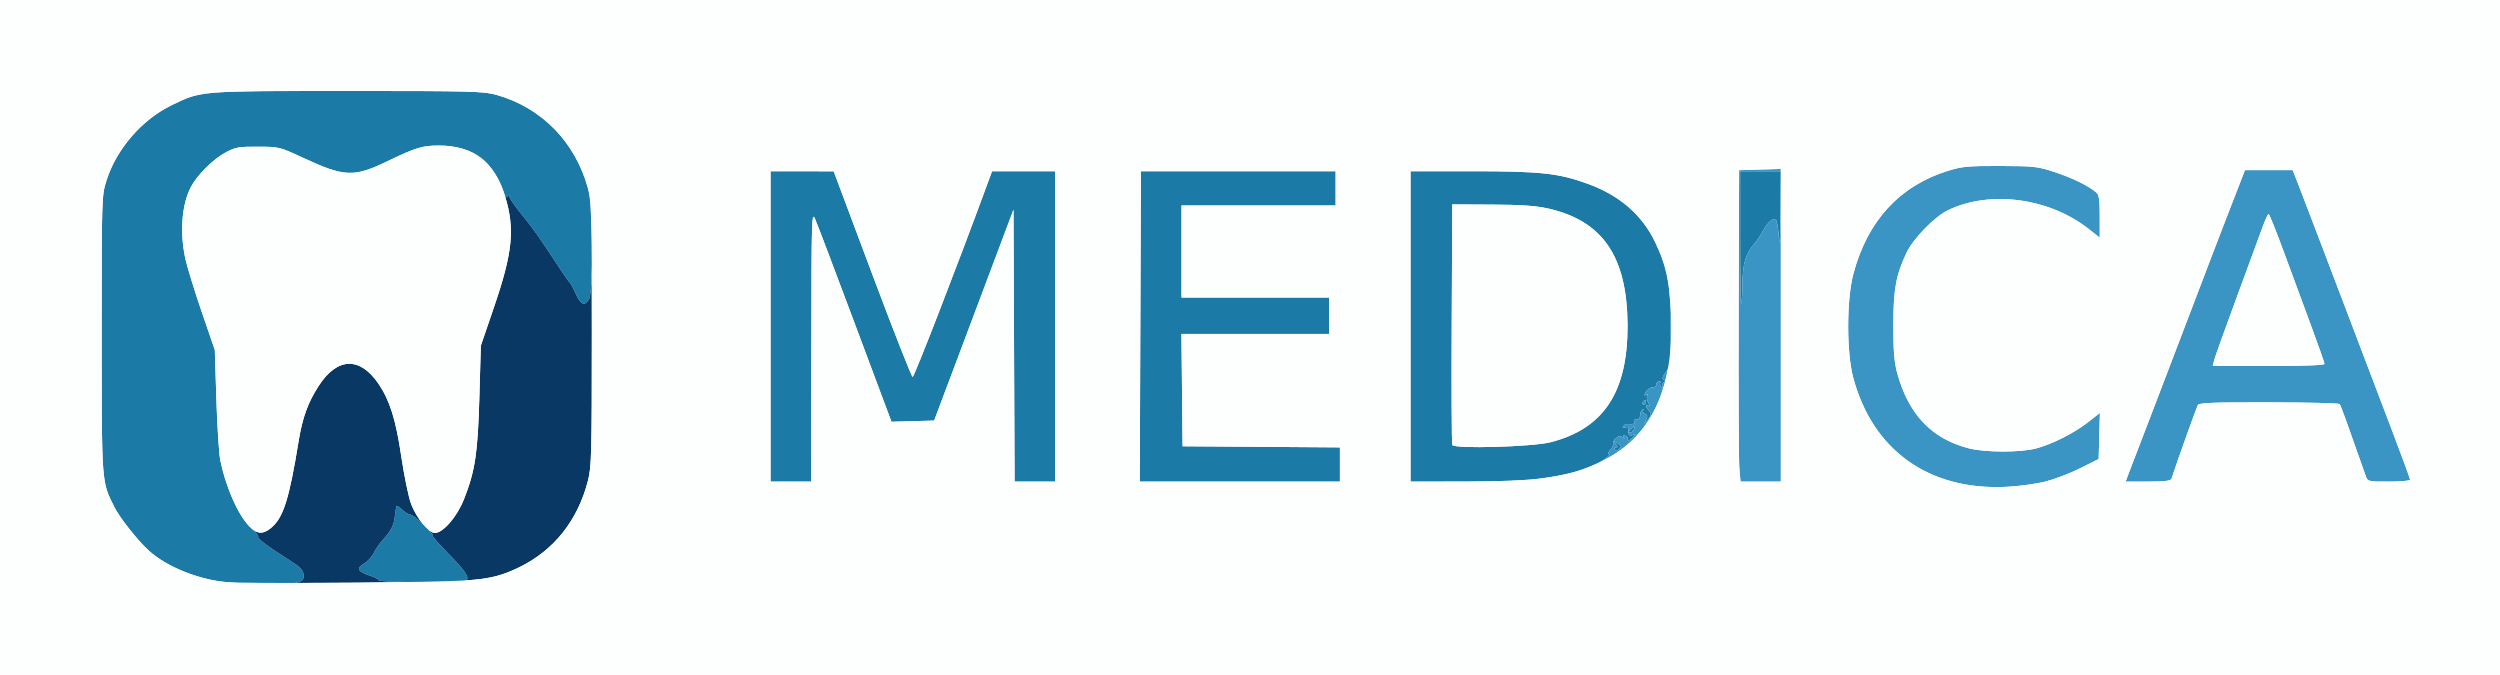
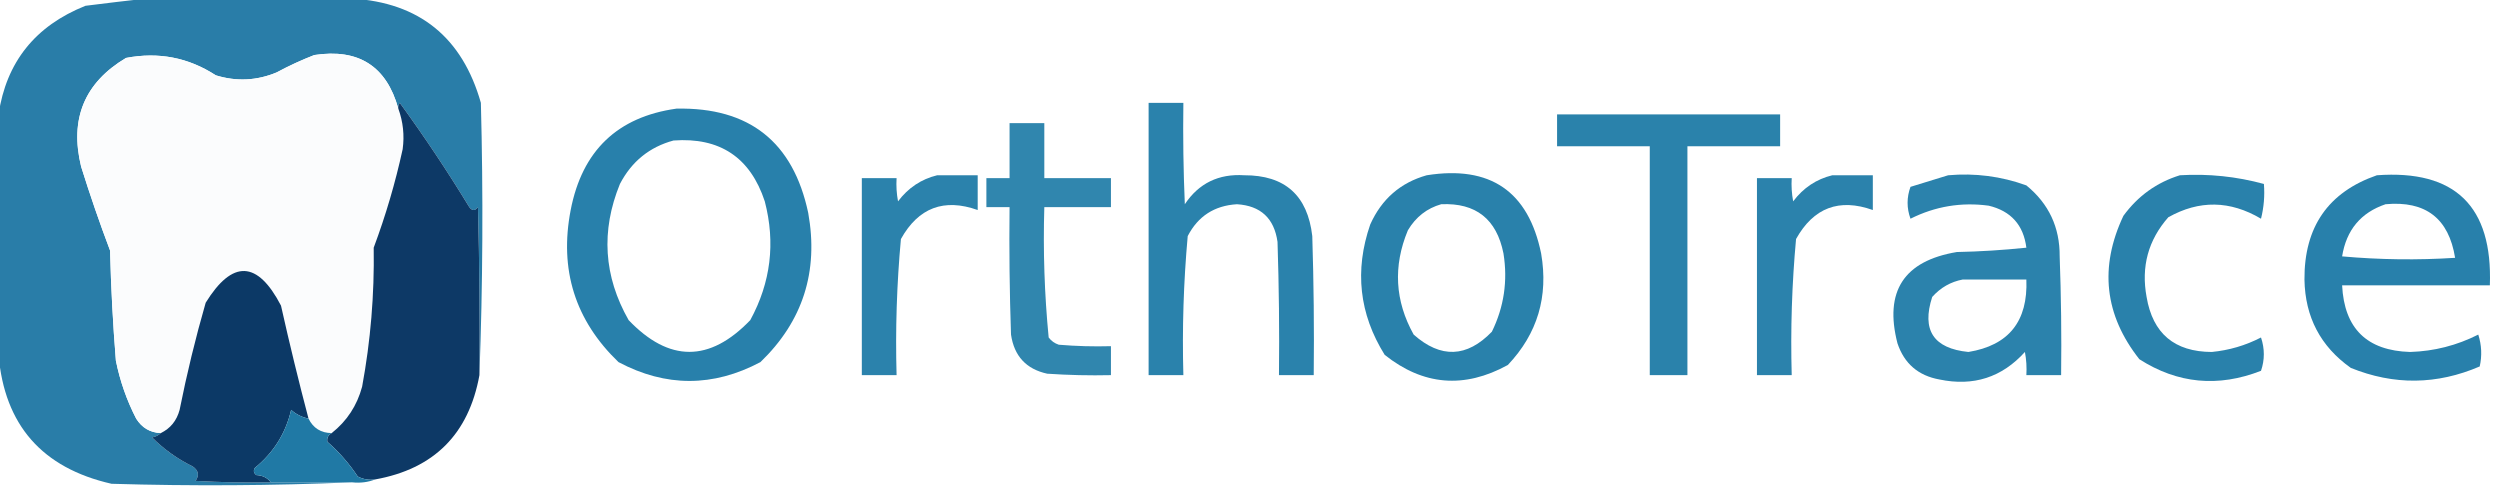
- <svg xmlns="http://www.w3.org/2000/svg" width="1168" height="315" viewBox="0 0 1168 315">
+ <svg xmlns="http://www.w3.org/2000/svg" version="1.1" width="863px" height="169px" style="shape-rendering:geometricPrecision; text-rendering:geometricPrecision; image-rendering:optimizeQuality; fill-rule:evenodd; clip-rule:evenodd">
  <g>
-     <path d="M 139.50 272.00 C136.59,273.11 119.16,273.10 106.00,271.99 C92.84,270.87 77.64,264.71 69.44,257.18 C64.25,252.41 56.08,242.08 53.56,237.13 C52.42,234.86 51.49,233.07 50.73,231.22 C47.50,223.25 47.50,213.97 47.50,160.13 C47.50,158.78 47.50,157.40 47.50,156.00 C47.50,92.06 47.52,91.44 49.73,84.41 C54.36,69.68 66.20,55.96 80.13,49.18 C82.94,47.82 85.13,46.73 87.40,45.86 C96.24,42.50 106.37,42.50 159.28,42.50 L 162.50 42.50 C220.53,42.51 226.01,42.65 232.00,44.34 C253.05,50.27 268.79,66.37 274.69,88.00 C276.96,96.28 277.36,136.00 275.21,139.75 C273.23,143.22 271.29,142.45 269.01,137.28 C267.86,134.69 266.60,132.33 266.21,132.03 C265.82,131.74 263.88,129.02 261.90,126.00 C252.32,111.34 249.24,106.96 243.84,100.33 C240.63,96.38 237.99,92.56 237.98,91.83 C237.97,90.76 237.81,90.75 237.15,91.79 C236.60,92.66 235.98,91.86 235.20,89.29 C233.60,83.92 228.79,76.70 224.86,73.73 C219.98,70.06 212.89,68.00 205.09,68.00 C197.31,68.00 194.34,68.91 180.89,75.38 C165.26,82.90 160.95,82.72 141.62,73.74 C130.61,68.63 130.40,68.58 120.50,68.54 C111.54,68.50 109.98,68.78 105.50,71.17 C99.58,74.33 91.99,81.90 89.10,87.52 C84.93,95.65 83.94,108.29 86.51,120.50 C87.32,124.35 90.77,135.60 94.17,145.50 L 100.36 163.50 L 101.08 186.50 C101.48,199.15 102.30,211.98 102.91,215.00 C105.59,228.22 111.84,241.90 117.48,246.85 C119.47,248.60 120.88,250.38 120.61,250.82 C120.12,251.61 125.13,255.33 135.82,262.10 C140.06,264.78 141.58,266.36 141.82,268.35 C142.07,270.44 141.57,271.21 139.50,272.00 ZM 720.00 223.53 C713.26,224.45 700.45,224.97 684.25,224.98 L 659.00 225.00 L 659.00 80.00 L 687.87 80.00 C719.84,80.00 728.23,80.92 741.87,85.89 C756.83,91.35 767.33,100.51 773.46,113.47 C779.28,125.75 780.45,132.26 780.48,152.67 C780.50,169.90 780.39,170.99 778.28,173.84 C776.68,176.00 776.40,177.01 777.28,177.43 C778.21,177.87 778.22,178.13 777.31,178.56 C776.65,178.88 776.35,179.89 776.65,180.81 C777.10,182.21 777.01,182.25 776.16,181.05 C775.59,180.25 775.39,179.18 775.71,178.67 C776.02,178.16 775.65,177.97 774.89,178.25 C774.13,178.52 773.61,179.26 773.75,179.88 C773.89,180.49 773.12,181.00 772.04,181.00 C770.95,181.00 769.56,181.95 768.94,183.12 C768.04,184.78 768.07,185.07 769.05,184.47 C769.86,183.97 770.06,184.10 769.61,184.82 C769.22,185.45 769.42,186.92 770.05,188.10 C770.85,189.59 770.86,190.03 770.10,189.56 C768.53,188.59 768.74,190.05 770.44,191.93 C771.69,193.32 771.62,193.83 769.87,196.01 C768.04,198.28 767.96,198.30 768.98,196.24 C769.87,194.41 769.79,193.85 768.55,193.38 C767.70,193.06 767.31,192.28 767.67,191.65 C768.04,190.99 767.93,190.86 767.41,191.33 C766.91,191.79 766.44,192.58 766.38,193.08 C766.31,193.59 766.19,194.45 766.12,195.00 C766.06,195.55 765.30,196.00 764.44,196.00 C763.58,196.00 763.16,196.45 763.50,197.00 C764.09,197.96 762.81,198.40 760.33,198.09 C759.68,198.01 758.82,198.49 758.41,199.14 C757.90,199.97 758.20,200.14 759.38,199.69 C760.44,199.28 761.02,199.50 760.92,200.27 C760.56,203.10 761.06,203.92 762.75,203.27 C764.39,202.65 764.39,202.72 762.82,204.31 C761.05,206.10 759.50,206.62 760.44,205.10 C760.74,204.61 760.29,203.94 759.44,203.62 C758.41,203.22 758.13,203.43 758.59,204.26 C759.13,205.20 759.00,205.22 758.04,204.35 C757.09,203.47 756.35,203.57 754.95,204.78 C753.93,205.65 753.35,206.75 753.65,207.24 C753.95,207.73 753.41,209.00 752.44,210.06 C751.48,211.13 751.04,212.00 751.47,212.00 C753.32,212.00 749.36,215.19 745.25,217.01 C737.87,220.27 731.09,222.03 720.00,223.53 ZM 379.07 161.75 L 379.00 225.00 L 360.00 225.00 L 360.00 80.00 L 389.50 80.04 L 407.50 128.08 C417.40,154.49 425.91,176.11 426.40,176.11 C427.13,176.12 447.36,123.88 460.82,87.25 L 463.49 80.00 L 493.00 80.00 L 493.00 225.00 L 474.01 225.00 L 473.76 161.47 L 473.50 97.93 L 454.97 147.22 L 436.43 196.50 L 426.47 196.77 L 416.50 197.05 L 399.57 151.77 C390.26,126.87 381.86,104.70 380.89,102.50 C379.20,98.63 379.14,100.61 379.07,161.75 ZM 678.51 207.88 C679.24,209.80 715.92,208.79 724.43,206.61 C749.26,200.27 760.50,183.20 760.39,152.00 C760.27,119.93 748.82,103.12 723.21,97.40 C717.55,96.13 710.58,95.65 697.00,95.59 L 678.50 95.50 L 678.24 151.00 C678.10,181.52 678.22,207.12 678.51,207.88 ZM 626.00 209.02 L 626.00 225.00 L 532.50 225.00 L 533.03 80.00 L 624.00 80.00 L 624.00 96.00 L 552.00 96.00 L 552.00 139.00 L 621.00 139.00 L 621.00 156.00 L 551.97 156.00 L 552.50 208.50 L 589.25 208.76 ZM 217.36 271.41 C214.96,272.34 177.00,272.10 177.00,271.16 C177.00,270.70 175.19,269.72 172.99,269.00 C167.05,267.04 166.27,265.55 170.02,263.34 C171.73,262.33 173.82,260.06 174.66,258.30 C175.50,256.54 177.28,253.91 178.63,252.46 C182.71,248.05 184.04,245.46 184.50,240.99 C184.75,238.64 185.10,236.56 185.30,236.37 C185.49,236.18 186.69,237.00 187.97,238.19 C189.25,239.38 191.02,240.42 191.90,240.50 C193.60,240.66 203.01,249.66 202.25,250.41 C202.01,250.66 205.27,254.38 209.50,258.68 C217.84,267.17 219.87,270.45 217.36,271.41 ZM 814.09 132.22 C814.02,137.25 813.75,141.59 813.48,141.85 C813.22,142.12 813.00,128.31 813.00,111.17 L 813.00 80.00 L 832.00 80.00 L 831.82 99.25 C831.69,112.38 831.45,115.98 831.07,110.58 C830.76,106.22 830.05,102.53 829.50,102.36 C828.00,101.92 825.72,104.09 823.61,108.00 C822.56,109.93 820.92,112.40 819.96,113.50 C815.58,118.50 814.21,122.87 814.09,132.22 ZM 757.21 208.98 C756.82,209.28 756.21,209.89 755.85,210.33 C755.49,210.77 754.90,210.65 754.54,210.07 C754.18,209.48 754.41,209.00 755.06,209.00 C755.90,209.00 755.84,208.51 754.87,207.34 C753.62,205.82 753.69,205.80 755.71,207.05 C756.93,207.81 757.60,208.68 757.21,208.98 ZM 763.42 200.36 C763.07,201.26 762.38,202.00 761.89,202.00 C760.61,202.00 760.79,201.42 762.52,199.98 C763.80,198.92 763.94,198.99 763.42,200.36 ZM 767.50 188.00 C767.16,188.55 767.36,189.00 767.94,189.00 C768.52,189.00 769.00,188.55 769.00,188.00 C769.00,187.45 768.80,187.00 768.56,187.00 C768.32,187.00 767.84,187.45 767.50,188.00 Z" fill="rgb(28,122,166)" />
-     <path d="M 200.49 247.77 C201.49,248.55 202.41,249.00 203.14,249.00 C207.01,249.00 213.54,241.46 216.77,233.25 C221.99,220.01 223.23,211.84 223.97,185.50 L 224.65 161.50 L 230.80 143.50 C239.58,117.83 240.65,106.89 235.92,91.50 C235.80,91.11 235.67,90.73 235.55,90.35 C236.17,92.07 236.68,92.53 237.15,91.79 C237.81,90.75 237.97,90.76 237.98,91.83 C237.99,92.56 240.63,96.38 243.84,100.33 C249.24,106.96 252.32,111.34 261.90,126.00 C263.88,129.02 265.82,131.74 266.21,132.03 C266.60,132.33 267.86,134.69 269.01,137.28 C271.29,142.45 273.23,143.22 275.21,139.75 C275.85,138.63 276.27,134.29 276.47,128.54 C276.49,136.04 276.50,145.07 276.50,156.00 C276.50,211.86 276.34,218.14 274.71,224.50 C269.95,243.09 258.95,256.99 242.71,264.96 C234.69,268.89 229.02,270.42 217.88,271.14 C219.51,269.89 217.18,266.49 209.50,258.68 C205.27,254.38 202.01,250.66 202.25,250.41 C202.49,250.17 201.72,249.11 200.49,247.77 ZM 139.50 272.00 C141.57,271.21 142.07,270.44 141.82,268.35 C141.58,266.36 140.06,264.78 135.82,262.10 C125.13,255.33 120.12,251.61 120.61,250.82 C120.86,250.42 119.72,248.92 118.02,247.34 C120.94,249.61 123.47,249.32 126.77,246.54 C132.39,241.81 135.11,233.20 139.48,206.32 C141.30,195.13 143.85,188.09 148.91,180.26 C157.55,166.90 168.12,166.52 176.82,179.28 C182.09,187.00 184.96,196.15 187.49,213.36 C188.81,222.32 190.87,232.26 192.07,235.45 C193.31,238.76 195.40,242.21 197.53,244.79 C195.19,242.59 192.70,240.58 191.90,240.50 C191.02,240.42 189.25,239.38 187.97,238.19 C186.69,237.00 185.49,236.18 185.30,236.37 C185.10,236.56 184.75,238.64 184.50,240.99 C184.04,245.46 182.71,248.05 178.63,252.46 C177.28,253.91 175.50,256.54 174.66,258.30 C173.82,260.06 171.73,262.33 170.02,263.34 C166.27,265.55 167.05,267.04 172.99,269.00 C175.19,269.72 177.00,270.70 177.00,271.16 C177.00,271.54 183.34,271.81 191.00,271.93 C174.71,272.20 154.51,272.35 137.79,272.36 C138.56,272.26 139.14,272.14 139.50,272.00 ZM 276.15 101.07 C275.83,95.21 275.33,90.35 274.69,88.00 C273.77,84.62 272.61,81.37 271.22,78.27 C272.61,81.37 273.78,84.61 274.71,88.00 C275.46,90.72 275.90,93.47 276.15,101.07 ZM 228.43 77.27 C225.72,74.20 222.48,71.91 218.69,70.37 C220.99,71.26 223.07,72.39 224.86,73.73 C226.01,74.60 227.23,75.83 228.43,77.27 ZM 235.35 89.75 C234.60,87.59 233.76,85.60 232.81,83.77 C233.85,85.67 234.69,87.57 235.20,89.29 C235.25,89.45 235.30,89.60 235.35,89.75 ZM 88.24 267.91 C80.84,265.20 74.04,261.41 69.44,257.18 C74.03,261.40 80.83,265.20 88.24,267.91 Z" fill="rgb(9,56,101)" />
-     <path d="M 1014.48 223.75 C1014.18,224.64 1011.08,225.00 1003.58,225.00 L 993.09 225.00 L 995.45 218.75 C996.75,215.31 1002.15,201.25 1007.44,187.50 C1012.73,173.75 1020.63,153.05 1025.00,141.50 C1029.37,129.95 1036.52,111.28 1040.89,100.00 L 1048.84 79.50 L 1071.16 79.50 L 1074.67 88.50 C1076.60,93.45 1081.24,105.60 1084.99,115.50 C1092.50,135.33 1102.98,162.87 1116.90,199.38 C1121.90,212.52 1126.00,223.66 1126.00,224.13 C1126.00,224.61 1121.54,225.00 1116.10,225.00 C1106.20,225.00 1106.20,225.00 1105.23,222.25 C1096.11,196.26 1093.61,189.38 1093.07,188.77 C1092.72,188.36 1077.86,188.01 1060.05,187.97 C1034.58,187.92 1027.50,188.19 1026.87,189.20 C1026.27,190.19 1017.50,214.60 1014.48,223.75 ZM 955.63 224.98 C951.30,226.08 942.98,227.20 937.13,227.47 C901.13,229.12 874.95,210.41 865.84,176.50 C862.67,164.69 862.69,140.05 865.88,128.00 C872.45,103.25 887.44,86.87 910.00,79.84 C916.66,77.76 919.40,77.51 934.50,77.55 C950.40,77.59 952.05,77.78 960.00,80.41 C968.23,83.14 975.65,86.76 979.25,89.82 C980.70,91.05 981.00,93.01 981.00,101.18 L 981.00 111.05 L 975.94 107.05 C957.47,92.45 929.78,88.73 910.09,98.21 C903.89,101.19 893.92,111.41 890.77,118.00 C885.81,128.39 884.57,135.15 884.56,152.00 C884.55,163.63 884.98,169.12 886.29,174.00 C891.51,193.43 902.35,204.93 919.72,209.43 C927.46,211.43 943.75,211.48 951.29,209.51 C958.75,207.57 969.28,202.22 975.83,197.04 L 981.07 192.90 L 980.78 203.67 L 980.50 214.44 L 972.00 218.71 C967.33,221.06 959.96,223.88 955.63,224.98 ZM 832.00 225.00 L 813.16 225.00 L 812.62 218.75 C812.33,215.31 812.18,182.57 812.30,146.00 L 812.50 79.50 L 822.25 79.21 L 832.00 78.93 L 832.00 225.00 ZM 1034.47 168.26 L 1033.78 171.00 L 1059.89 171.00 C1076.17,171.00 1086.00,170.63 1086.00,170.03 C1086.00,169.49 1083.12,161.28 1079.60,151.78 C1076.08,142.27 1070.34,126.74 1066.85,117.25 C1063.36,107.76 1060.23,100.00 1059.89,100.00 C1059.55,100.00 1058.25,102.81 1057.01,106.25 C1055.77,109.69 1050.35,124.43 1044.96,139.01 C1039.57,153.58 1034.85,166.75 1034.47,168.26 ZM 814.09 132.22 C814.21,122.87 815.58,118.50 819.96,113.50 C820.92,112.40 822.56,109.93 823.61,108.00 C825.72,104.09 828.00,101.92 829.50,102.36 C830.05,102.53 830.76,106.22 831.07,110.58 C831.45,115.98 831.69,112.38 831.82,99.25 L 832.00 80.00 L 813.00 80.00 L 813.00 111.17 C813.00,128.31 813.22,142.12 813.48,141.85 C813.75,141.59 814.02,137.25 814.09,132.22 ZM 776.88 181.91 C771.99,197.42 762.55,208.56 748.55,215.37 C748.21,215.53 747.87,215.70 747.53,215.86 C750.65,214.09 752.97,212.00 751.47,212.00 C751.04,212.00 751.48,211.13 752.44,210.06 C753.41,209.00 753.95,207.73 753.65,207.24 C753.35,206.75 753.93,205.65 754.95,204.78 C756.35,203.57 757.09,203.47 758.04,204.35 C759.00,205.22 759.13,205.20 758.59,204.26 C758.13,203.43 758.41,203.22 759.44,203.62 C760.29,203.94 760.74,204.61 760.44,205.10 C759.50,206.62 761.05,206.10 762.82,204.31 C764.39,202.72 764.39,202.65 762.75,203.27 C761.06,203.92 760.56,203.10 760.92,200.27 C761.02,199.50 760.44,199.28 759.38,199.69 C758.20,200.14 757.90,199.97 758.41,199.14 C758.82,198.49 759.68,198.01 760.33,198.09 C762.81,198.40 764.09,197.96 763.50,197.00 C763.16,196.45 763.58,196.00 764.44,196.00 C765.30,196.00 766.06,195.55 766.12,195.00 C766.19,194.45 766.31,193.59 766.38,193.08 C766.44,192.58 766.91,191.79 767.41,191.33 C767.93,190.86 768.04,190.99 767.67,191.65 C767.31,192.28 767.70,193.06 768.55,193.38 C769.79,193.85 769.87,194.41 768.98,196.24 C767.96,198.30 768.04,198.28 769.87,196.01 C771.62,193.83 771.69,193.32 770.44,191.93 C768.74,190.05 768.53,188.59 770.10,189.56 C770.86,190.03 770.85,189.59 770.05,188.10 C769.42,186.92 769.22,185.45 769.61,184.82 C770.06,184.10 769.86,183.97 769.05,184.47 C768.07,185.07 768.04,184.78 768.94,183.12 C769.56,181.95 770.95,181.00 772.04,181.00 C773.12,181.00 773.89,180.49 773.75,179.88 C773.61,179.26 774.13,178.52 774.89,178.25 C775.65,177.97 776.02,178.16 775.71,178.67 C775.39,179.18 775.59,180.25 776.16,181.05 C776.57,181.63 776.81,181.92 776.88,181.91 ZM 779.22 172.39 C778.62,175.69 777.85,178.83 776.91,181.81 C776.91,181.66 776.81,181.33 776.65,180.81 C776.35,179.89 776.65,178.88 777.31,178.56 C778.22,178.13 778.21,177.87 777.28,177.43 C776.40,177.01 776.68,176.00 778.28,173.84 C778.65,173.34 778.96,172.89 779.22,172.39 ZM 757.21 208.98 C757.60,208.68 756.93,207.81 755.71,207.05 C753.69,205.80 753.62,205.82 754.87,207.34 C755.84,208.51 755.90,209.00 755.06,209.00 C754.41,209.00 754.18,209.48 754.54,210.07 C754.90,210.65 755.49,210.77 755.85,210.33 C756.21,209.89 756.82,209.28 757.21,208.98 ZM 780.01 137.06 C780.31,139.79 780.52,142.73 780.68,146.00 C780.97,152.07 780.88,157.78 780.43,163.14 C780.48,160.53 780.48,157.14 780.48,152.67 C780.47,146.32 780.35,141.31 780.01,137.06 ZM 763.42 200.36 C763.94,198.99 763.80,198.92 762.52,199.98 C760.79,201.42 760.61,202.00 761.89,202.00 C762.38,202.00 763.07,201.26 763.42,200.36 ZM 767.50 188.00 C767.84,187.45 768.32,187.00 768.56,187.00 C768.80,187.00 769.00,187.45 769.00,188.00 C769.00,188.55 768.52,189.00 767.94,189.00 C767.36,189.00 767.16,188.55 767.50,188.00 ZM 720.00 223.53 C724.58,222.91 728.42,222.25 731.88,221.45 C728.44,222.25 724.62,222.90 720.00,223.53 Z" fill="rgb(59,149,196)" />
-     <path d="M 0.00 157.50 L 0.00 0.00 L 584.00 0.00 L 1168.00 0.00 L 1168.00 157.50 L 1168.00 315.00 L 584.00 315.00 L 0.00 315.00 L 0.00 157.50 ZM 210.50 271.48 C226.85,270.94 233.10,269.67 242.71,264.96 C258.95,256.99 269.95,243.09 274.71,224.50 C276.34,218.14 276.50,211.86 276.50,156.00 C276.50,99.99 276.34,93.92 274.71,88.00 C268.74,66.32 253.04,50.27 232.00,44.34 C226.01,42.65 220.53,42.51 162.50,42.50 C92.75,42.50 94.08,42.39 80.13,49.18 C66.20,55.96 54.36,69.68 49.73,84.41 C47.52,91.44 47.50,92.06 47.50,156.00 C47.50,226.59 47.37,224.91 53.56,237.13 C56.08,242.08 64.25,252.41 69.44,257.18 C77.65,264.73 92.88,270.89 106.00,271.96 C114.77,272.68 183.97,272.36 210.50,271.48 ZM 955.63 224.98 C959.96,223.88 967.33,221.06 972.00,218.71 L 980.50 214.44 L 980.78 203.67 L 981.07 192.90 L 975.83 197.04 C969.28,202.22 958.75,207.57 951.29,209.51 C943.75,211.48 927.46,211.43 919.72,209.43 C902.35,204.93 891.51,193.43 886.29,174.00 C884.98,169.12 884.55,163.63 884.56,152.00 C884.57,135.15 885.81,128.39 890.77,118.00 C893.92,111.41 903.89,101.19 910.09,98.21 C929.78,88.73 957.47,92.45 975.94,107.05 L 981.00 111.05 L 981.00 101.18 C981.00,93.01 980.70,91.05 979.25,89.82 C975.65,86.76 968.23,83.14 960.00,80.41 C952.05,77.78 950.40,77.59 934.50,77.55 C919.40,77.51 916.66,77.76 910.00,79.84 C887.44,86.87 872.45,103.25 865.88,128.00 C862.69,140.05 862.67,164.69 865.84,176.50 C874.95,210.41 901.13,229.12 937.13,227.47 C942.98,227.20 951.30,226.08 955.63,224.98 ZM 379.07 161.75 C379.14,100.61 379.20,98.63 380.89,102.50 C381.86,104.70 390.26,126.87 399.57,151.77 L 416.50 197.05 L 426.47 196.77 L 436.43 196.50 L 454.97 147.22 L 473.50 97.93 L 473.76 161.47 L 474.01 225.00 L 483.51 225.00 L 493.00 225.00 L 493.00 152.50 L 493.00 80.00 L 478.24 80.00 L 463.49 80.00 L 460.82 87.25 C447.36,123.88 427.13,176.12 426.40,176.11 C425.91,176.11 417.40,154.49 407.50,128.08 L 389.50 80.04 L 374.75 80.02 L 360.00 80.00 L 360.00 152.50 L 360.00 225.00 L 369.50 225.00 L 379.00 225.00 L 379.07 161.75 ZM 626.00 217.01 L 626.00 209.02 L 589.25 208.76 L 552.50 208.50 L 552.23 182.25 L 551.97 156.00 L 586.48 156.00 L 621.00 156.00 L 621.00 147.50 L 621.00 139.00 L 586.50 139.00 L 552.00 139.00 L 552.00 117.50 L 552.00 96.00 L 588.00 96.00 L 624.00 96.00 L 624.00 88.00 L 624.00 80.00 L 578.51 80.00 L 533.03 80.00 L 532.76 152.50 L 532.50 225.00 L 579.25 225.00 L 626.00 225.00 L 626.00 217.01 ZM 720.00 223.53 C732.56,221.82 739.13,219.95 748.55,215.37 C771.67,204.13 782.35,181.08 780.68,146.00 C779.99,131.64 778.17,123.42 773.46,113.47 C767.33,100.52 756.84,91.36 741.87,85.89 C728.23,80.92 719.84,80.00 687.87,80.00 L 659.00 80.00 L 659.00 152.50 L 659.00 225.00 L 684.25 224.98 C700.45,224.97 713.26,224.45 720.00,223.53 ZM 832.00 151.96 L 832.00 78.93 L 822.25 79.21 L 812.50 79.50 L 812.30 146.00 C812.18,182.57 812.33,215.31 812.62,218.75 L 813.16 225.00 L 822.58 225.00 L 832.00 225.00 L 832.00 151.96 ZM 1014.48 223.75 C1017.50,214.60 1026.27,190.19 1026.87,189.20 C1027.50,188.19 1034.58,187.92 1060.05,187.97 C1077.86,188.01 1092.72,188.36 1093.07,188.77 C1093.61,189.38 1096.11,196.26 1105.23,222.25 C1106.20,225.00 1106.20,225.00 1116.10,225.00 C1121.54,225.00 1126.00,224.61 1126.00,224.13 C1126.00,223.66 1121.90,212.52 1116.90,199.38 C1102.98,162.87 1092.50,135.33 1084.99,115.50 C1081.24,105.60 1076.60,93.45 1074.67,88.50 L 1071.16 79.50 L 1060.00 79.50 L 1048.84 79.50 L 1040.89 100.00 C1036.52,111.28 1029.37,129.95 1025.00,141.50 C1020.63,153.05 1012.73,173.75 1007.44,187.50 C1002.15,201.25 996.75,215.31 995.45,218.75 L 993.09 225.00 L 1003.58 225.00 C1011.08,225.00 1014.18,224.64 1014.48,223.75 ZM 116.30 245.75 C111.02,240.20 105.40,227.29 102.91,215.00 C102.30,211.98 101.48,199.15 101.08,186.50 L 100.36 163.50 L 94.17 145.50 C90.77,135.60 87.32,124.35 86.51,120.50 C83.94,108.29 84.93,95.65 89.10,87.52 C91.99,81.90 99.58,74.33 105.50,71.17 C109.98,68.78 111.54,68.50 120.50,68.54 C130.40,68.58 130.61,68.63 141.62,73.74 C160.95,82.72 165.26,82.90 180.89,75.38 C194.34,68.91 197.31,68.00 205.09,68.00 C221.11,68.00 231.01,75.55 235.92,91.50 C240.65,106.89 239.58,117.83 230.80,143.50 L 224.65 161.50 L 223.97 185.50 C223.23,211.84 221.99,220.01 216.77,233.25 C213.54,241.46 207.01,249.00 203.14,249.00 C200.25,249.00 194.51,241.97 192.07,235.45 C190.87,232.26 188.81,222.32 187.49,213.36 C184.96,196.15 182.09,187.00 176.82,179.28 C168.12,166.52 157.55,166.90 148.91,180.26 C143.85,188.09 141.30,195.13 139.48,206.32 C135.11,233.20 132.39,241.81 126.77,246.54 C122.84,249.85 120.00,249.64 116.30,245.75 ZM 678.51 207.88 C678.22,207.12 678.10,181.52 678.24,151.00 L 678.50 95.50 L 697.00 95.59 C710.58,95.65 717.55,96.13 723.21,97.40 C748.82,103.12 760.27,119.93 760.39,152.00 C760.50,183.20 749.26,200.27 724.43,206.61 C715.92,208.79 679.24,209.80 678.51,207.88 ZM 1034.47 168.26 C1034.85,166.75 1039.57,153.58 1044.96,139.01 C1050.35,124.43 1055.77,109.69 1057.01,106.25 C1058.25,102.81 1059.55,100.00 1059.89,100.00 C1060.23,100.00 1063.36,107.76 1066.85,117.25 C1070.34,126.74 1076.08,142.27 1079.60,151.78 C1083.12,161.28 1086.00,169.49 1086.00,170.03 C1086.00,170.63 1076.17,171.00 1059.89,171.00 L 1033.78 171.00 L 1034.47 168.26 Z" fill="rgb(253,254,254)" />
+     <path style="opacity:1" fill="#297da8" d="M 50.5,-0.5 C 74.167,-0.5 97.833,-0.5 121.5,-0.5C 144.746,0.897 159.579,12.897 166,35.5C 166.831,67.003 166.664,98.336 165.5,129.5C 165.667,110.164 165.5,90.831 165,71.5C 164,72.833 163,72.833 162,71.5C 154.508,59.19 146.508,47.19 138,35.5C 137.536,36.094 137.369,36.761 137.5,37.5C 133.429,22.838 123.763,16.671 108.5,19C 104.016,20.743 99.683,22.743 95.5,25C 88.625,27.867 81.625,28.201 74.5,26C 65.047,19.854 54.714,17.854 43.5,20C 29.15,28.552 23.983,41.052 28,57.5C 31.045,67.258 34.378,76.925 38,86.5C 38.309,99.187 38.975,111.854 40,124.5C 41.421,131.532 43.754,138.199 47,144.5C 48.995,147.675 51.828,149.342 55.5,149.5C 54.737,150.268 53.737,150.768 52.5,151C 56.61,155.109 61.276,158.443 66.5,161C 68.527,162.396 68.86,164.062 67.5,166C 76.16,166.5 84.827,166.666 93.5,166.5C 102.833,166.5 112.167,166.5 121.5,166.5C 94.003,167.664 66.336,167.83 38.5,167C 14.537,161.55 1.537,146.716 -0.5,122.5C -0.5,94.833 -0.5,67.167 -0.5,39.5C 2.167,21.422 12.167,8.921 29.5,2C 36.64,1.098 43.64,0.265 50.5,-0.5 Z" />
+   </g>
+   <g>
+     <path style="opacity:1" fill="#fbfcfd" d="M 137.5,37.5 C 139.151,42.041 139.651,46.707 139,51.5C 136.479,63.065 133.145,74.398 129,85.5C 129.263,101.653 127.929,117.653 125,133.5C 123.245,140.019 119.745,145.352 114.5,149.5C 110.8,149.464 108.133,147.797 106.5,144.5C 103.091,131.574 99.924,118.574 97,105.5C 88.888,89.911 80.222,89.578 71,104.5C 67.503,116.637 64.503,128.97 62,141.5C 60.988,145.236 58.821,147.903 55.5,149.5C 51.828,149.342 48.995,147.675 47,144.5C 43.754,138.199 41.421,131.532 40,124.5C 38.975,111.854 38.309,99.187 38,86.5C 34.378,76.925 31.045,67.258 28,57.5C 23.983,41.052 29.15,28.552 43.5,20C 54.714,17.854 65.047,19.854 74.5,26C 81.625,28.201 88.625,27.867 95.5,25C 99.683,22.743 104.016,20.743 108.5,19C 123.763,16.671 133.429,22.838 137.5,37.5 Z" />
+   </g>
+   <g>
+     <path style="opacity:0.93" fill="#1b79a6" d="M 396.5,35.5 C 400.5,35.5 404.5,35.5 408.5,35.5C 408.333,47.171 408.5,58.838 409,70.5C 413.825,63.269 420.659,59.935 429.5,60.5C 443.556,60.456 451.39,67.456 453,81.5C 453.5,97.496 453.667,113.497 453.5,129.5C 449.5,129.5 445.5,129.5 441.5,129.5C 441.667,114.163 441.5,98.83 441,83.5C 439.851,75.35 435.184,71.017 427,70.5C 419.206,70.974 413.539,74.64 410,81.5C 408.562,97.443 408.062,113.443 408.5,129.5C 404.5,129.5 400.5,129.5 396.5,129.5C 396.5,98.167 396.5,66.833 396.5,35.5 Z" />
+   </g>
+   <g>
+     <path style="opacity:0.945" fill="#1c79a6" d="M 233.5,37.5 C 258.637,36.977 273.803,48.977 279,73.5C 282.632,93.747 277.132,110.914 262.5,125C 246.167,133.667 229.833,133.667 213.5,125C 198.515,110.583 193.015,93.083 197,72.5C 200.96,52.036 213.126,40.369 233.5,37.5 Z M 232.5,48.5 C 248.498,47.342 258.998,54.342 264,69.5C 267.741,83.832 266.074,97.498 259,110.5C 244.97,125.117 230.97,125.117 217,110.5C 208.388,95.365 207.388,79.698 214,63.5C 218.046,55.746 224.213,50.746 232.5,48.5 Z" />
+   </g>
+   <g>
+     <path style="opacity:1" fill="#0d3966" d="M 165.5,129.5 C 161.809,149.858 149.809,161.858 129.5,165.5C 127.396,165.799 125.396,165.466 123.5,164.5C 120.559,160.056 117.059,156.056 113,152.5C 112.761,151.212 113.261,150.212 114.5,149.5C 119.745,145.352 123.245,140.019 125,133.5C 127.929,117.653 129.263,101.653 129,85.5C 133.145,74.398 136.479,63.065 139,51.5C 139.651,46.707 139.151,42.041 137.5,37.5C 137.369,36.761 137.536,36.094 138,35.5C 146.508,47.19 154.508,59.19 162,71.5C 163,72.833 164,72.833 165,71.5C 165.5,90.831 165.667,110.164 165.5,129.5 Z" />
+   </g>
+   <g>
+     <path style="opacity:0.932" fill="#1b79a5" d="M 537.5,39.5 C 563.167,39.5 588.833,39.5 614.5,39.5C 614.5,43.167 614.5,46.833 614.5,50.5C 603.833,50.5 593.167,50.5 582.5,50.5C 582.5,76.833 582.5,103.167 582.5,129.5C 578.167,129.5 573.833,129.5 569.5,129.5C 569.5,103.167 569.5,76.833 569.5,50.5C 558.833,50.5 548.167,50.5 537.5,50.5C 537.5,46.833 537.5,43.167 537.5,39.5 Z" />
+   </g>
+   <g>
+     <path style="opacity:0.905" fill="#1b79a6" d="M 348.5,42.5 C 352.5,42.5 356.5,42.5 360.5,42.5C 360.5,48.833 360.5,55.167 360.5,61.5C 368.167,61.5 375.833,61.5 383.5,61.5C 383.5,64.833 383.5,68.167 383.5,71.5C 375.833,71.5 368.167,71.5 360.5,71.5C 360.049,86.572 360.549,101.572 362,116.5C 362.903,117.701 364.069,118.535 365.5,119C 371.491,119.499 377.491,119.666 383.5,119.5C 383.5,122.833 383.5,126.167 383.5,129.5C 376.159,129.666 368.826,129.5 361.5,129C 354.253,127.418 350.086,122.918 349,115.5C 348.5,100.837 348.333,86.171 348.5,71.5C 345.833,71.5 343.167,71.5 340.5,71.5C 340.5,68.167 340.5,64.833 340.5,61.5C 343.167,61.5 345.833,61.5 348.5,61.5C 348.5,55.167 348.5,48.833 348.5,42.5 Z" />
+   </g>
+   <g>
+     <path style="opacity:0.926" fill="#1b79a6" d="M 323.5,60.5 C 328.167,60.5 332.833,60.5 337.5,60.5C 337.5,64.5 337.5,68.5 337.5,72.5C 325.872,68.358 317.039,71.692 311,82.5C 309.563,98.109 309.063,113.776 309.5,129.5C 305.5,129.5 301.5,129.5 297.5,129.5C 297.5,106.833 297.5,84.167 297.5,61.5C 301.5,61.5 305.5,61.5 309.5,61.5C 309.336,64.187 309.503,66.854 310,69.5C 313.517,64.838 318.017,61.838 323.5,60.5 Z" />
+   </g>
+   <g>
+     <path style="opacity:0.941" fill="#1c79a6" d="M 492.5,60.5 C 514.419,57.023 527.585,66.023 532,87.5C 534.569,102.375 530.736,115.208 520.5,126C 505.458,134.254 491.291,133.087 478,122.5C 469.195,108.384 467.528,93.384 473,77.5C 476.936,68.721 483.436,63.054 492.5,60.5 Z M 497.5,70.5 C 509.471,69.962 516.638,75.628 519,87.5C 520.516,96.957 519.183,105.957 515,114.5C 506.362,123.452 497.362,123.785 488,115.5C 481.517,103.878 480.851,91.878 486,79.5C 488.732,74.907 492.565,71.907 497.5,70.5 Z" />
+   </g>
+   <g>
+     <path style="opacity:0.926" fill="#1b79a6" d="M 632.5,60.5 C 637.167,60.5 641.833,60.5 646.5,60.5C 646.5,64.5 646.5,68.5 646.5,72.5C 634.872,68.358 626.039,71.692 620,82.5C 618.563,98.109 618.063,113.776 618.5,129.5C 614.5,129.5 610.5,129.5 606.5,129.5C 606.5,106.833 606.5,84.167 606.5,61.5C 610.5,61.5 614.5,61.5 618.5,61.5C 618.336,64.187 618.503,66.854 619,69.5C 622.517,64.838 627.017,61.838 632.5,60.5 Z" />
+   </g>
+   <g>
+     <path style="opacity:0.926" fill="#1b79a6" d="M 672.5,60.5 C 681.803,59.68 690.803,60.847 699.5,64C 707.236,70.306 711.069,78.473 711,88.5C 711.5,102.163 711.667,115.829 711.5,129.5C 707.5,129.5 703.5,129.5 699.5,129.5C 699.664,126.813 699.497,124.146 699,121.5C 691.059,130.282 681.226,133.448 669.5,131C 662.177,129.674 657.344,125.508 655,118.5C 650.387,100.56 657.221,90.06 675.5,87C 683.521,86.832 691.521,86.332 699.5,85.5C 698.505,77.671 694.171,72.838 686.5,71C 677.034,69.727 668.034,71.227 659.5,75.5C 658.167,71.833 658.167,68.167 659.5,64.5C 663.946,63.126 668.279,61.793 672.5,60.5 Z M 677.5,96.5 C 684.833,96.5 692.167,96.5 699.5,96.5C 700.078,110.899 693.411,119.232 679.5,121.5C 667.449,120.291 663.283,113.958 667,102.5C 669.893,99.274 673.393,97.274 677.5,96.5 Z" />
+   </g>
+   <g>
+     <path style="opacity:0.941" fill="#1c79a6" d="M 752.5,60.5 C 762.357,59.917 772.023,60.917 781.5,63.5C 781.824,67.555 781.491,71.555 780.5,75.5C 769.825,69.174 759.159,69.008 748.5,75C 741.573,82.869 739.073,92.036 741,102.5C 743.122,115.117 750.622,121.45 763.5,121.5C 769.498,120.918 775.164,119.251 780.5,116.5C 781.795,120.38 781.795,124.214 780.5,128C 765.702,133.787 751.702,132.454 738.5,124C 726.464,108.73 724.631,92.23 733,74.5C 738.012,67.639 744.512,62.972 752.5,60.5 Z" />
+   </g>
+   <g>
+     <path style="opacity:0.945" fill="#1c79a6" d="M 820.5,60.5 C 847.5,58.538 860.5,71.205 859.5,98.5C 842.5,98.5 825.5,98.5 808.5,98.5C 809.232,113.398 817.065,121.065 832,121.5C 840.28,121.24 848.113,119.24 855.5,115.5C 856.659,119.122 856.825,122.789 856,126.5C 841.21,132.861 826.377,133.028 811.5,127C 801.052,119.607 795.718,109.44 795.5,96.5C 795.39,78.327 803.724,66.327 820.5,60.5 Z M 823.5,70.5 C 837.323,69.234 845.323,75.4 847.5,89C 834.487,89.833 821.487,89.666 808.5,88.5C 809.964,79.383 814.964,73.383 823.5,70.5 Z" />
+   </g>
+   <g>
+     <path style="opacity:1" fill="#0c3966" d="M 106.5,144.5 C 104.243,144.038 102.243,143.038 100.5,141.5C 98.626,149.553 94.459,156.22 88,161.5C 87.383,162.449 87.549,163.282 88.5,164C 90.653,164.099 92.319,164.933 93.5,166.5C 84.827,166.666 76.16,166.5 67.5,166C 68.86,164.062 68.527,162.396 66.5,161C 61.276,158.443 56.61,155.109 52.5,151C 53.737,150.768 54.737,150.268 55.5,149.5C 58.821,147.903 60.988,145.236 62,141.5C 64.503,128.97 67.503,116.637 71,104.5C 80.222,89.578 88.888,89.911 97,105.5C 99.924,118.574 103.091,131.574 106.5,144.5 Z" />
+   </g>
+   <g>
+     <path style="opacity:0.999" fill="#2079a5" d="M 106.5,144.5 C 108.133,147.797 110.8,149.464 114.5,149.5C 113.261,150.212 112.761,151.212 113,152.5C 117.059,156.056 120.559,160.056 123.5,164.5C 125.396,165.466 127.396,165.799 129.5,165.5C 127.052,166.473 124.385,166.806 121.5,166.5C 112.167,166.5 102.833,166.5 93.5,166.5C 92.319,164.933 90.653,164.099 88.5,164C 87.549,163.282 87.383,162.449 88,161.5C 94.459,156.22 98.626,149.553 100.5,141.5C 102.243,143.038 104.243,144.038 106.5,144.5 Z" />
  </g>
</svg>
